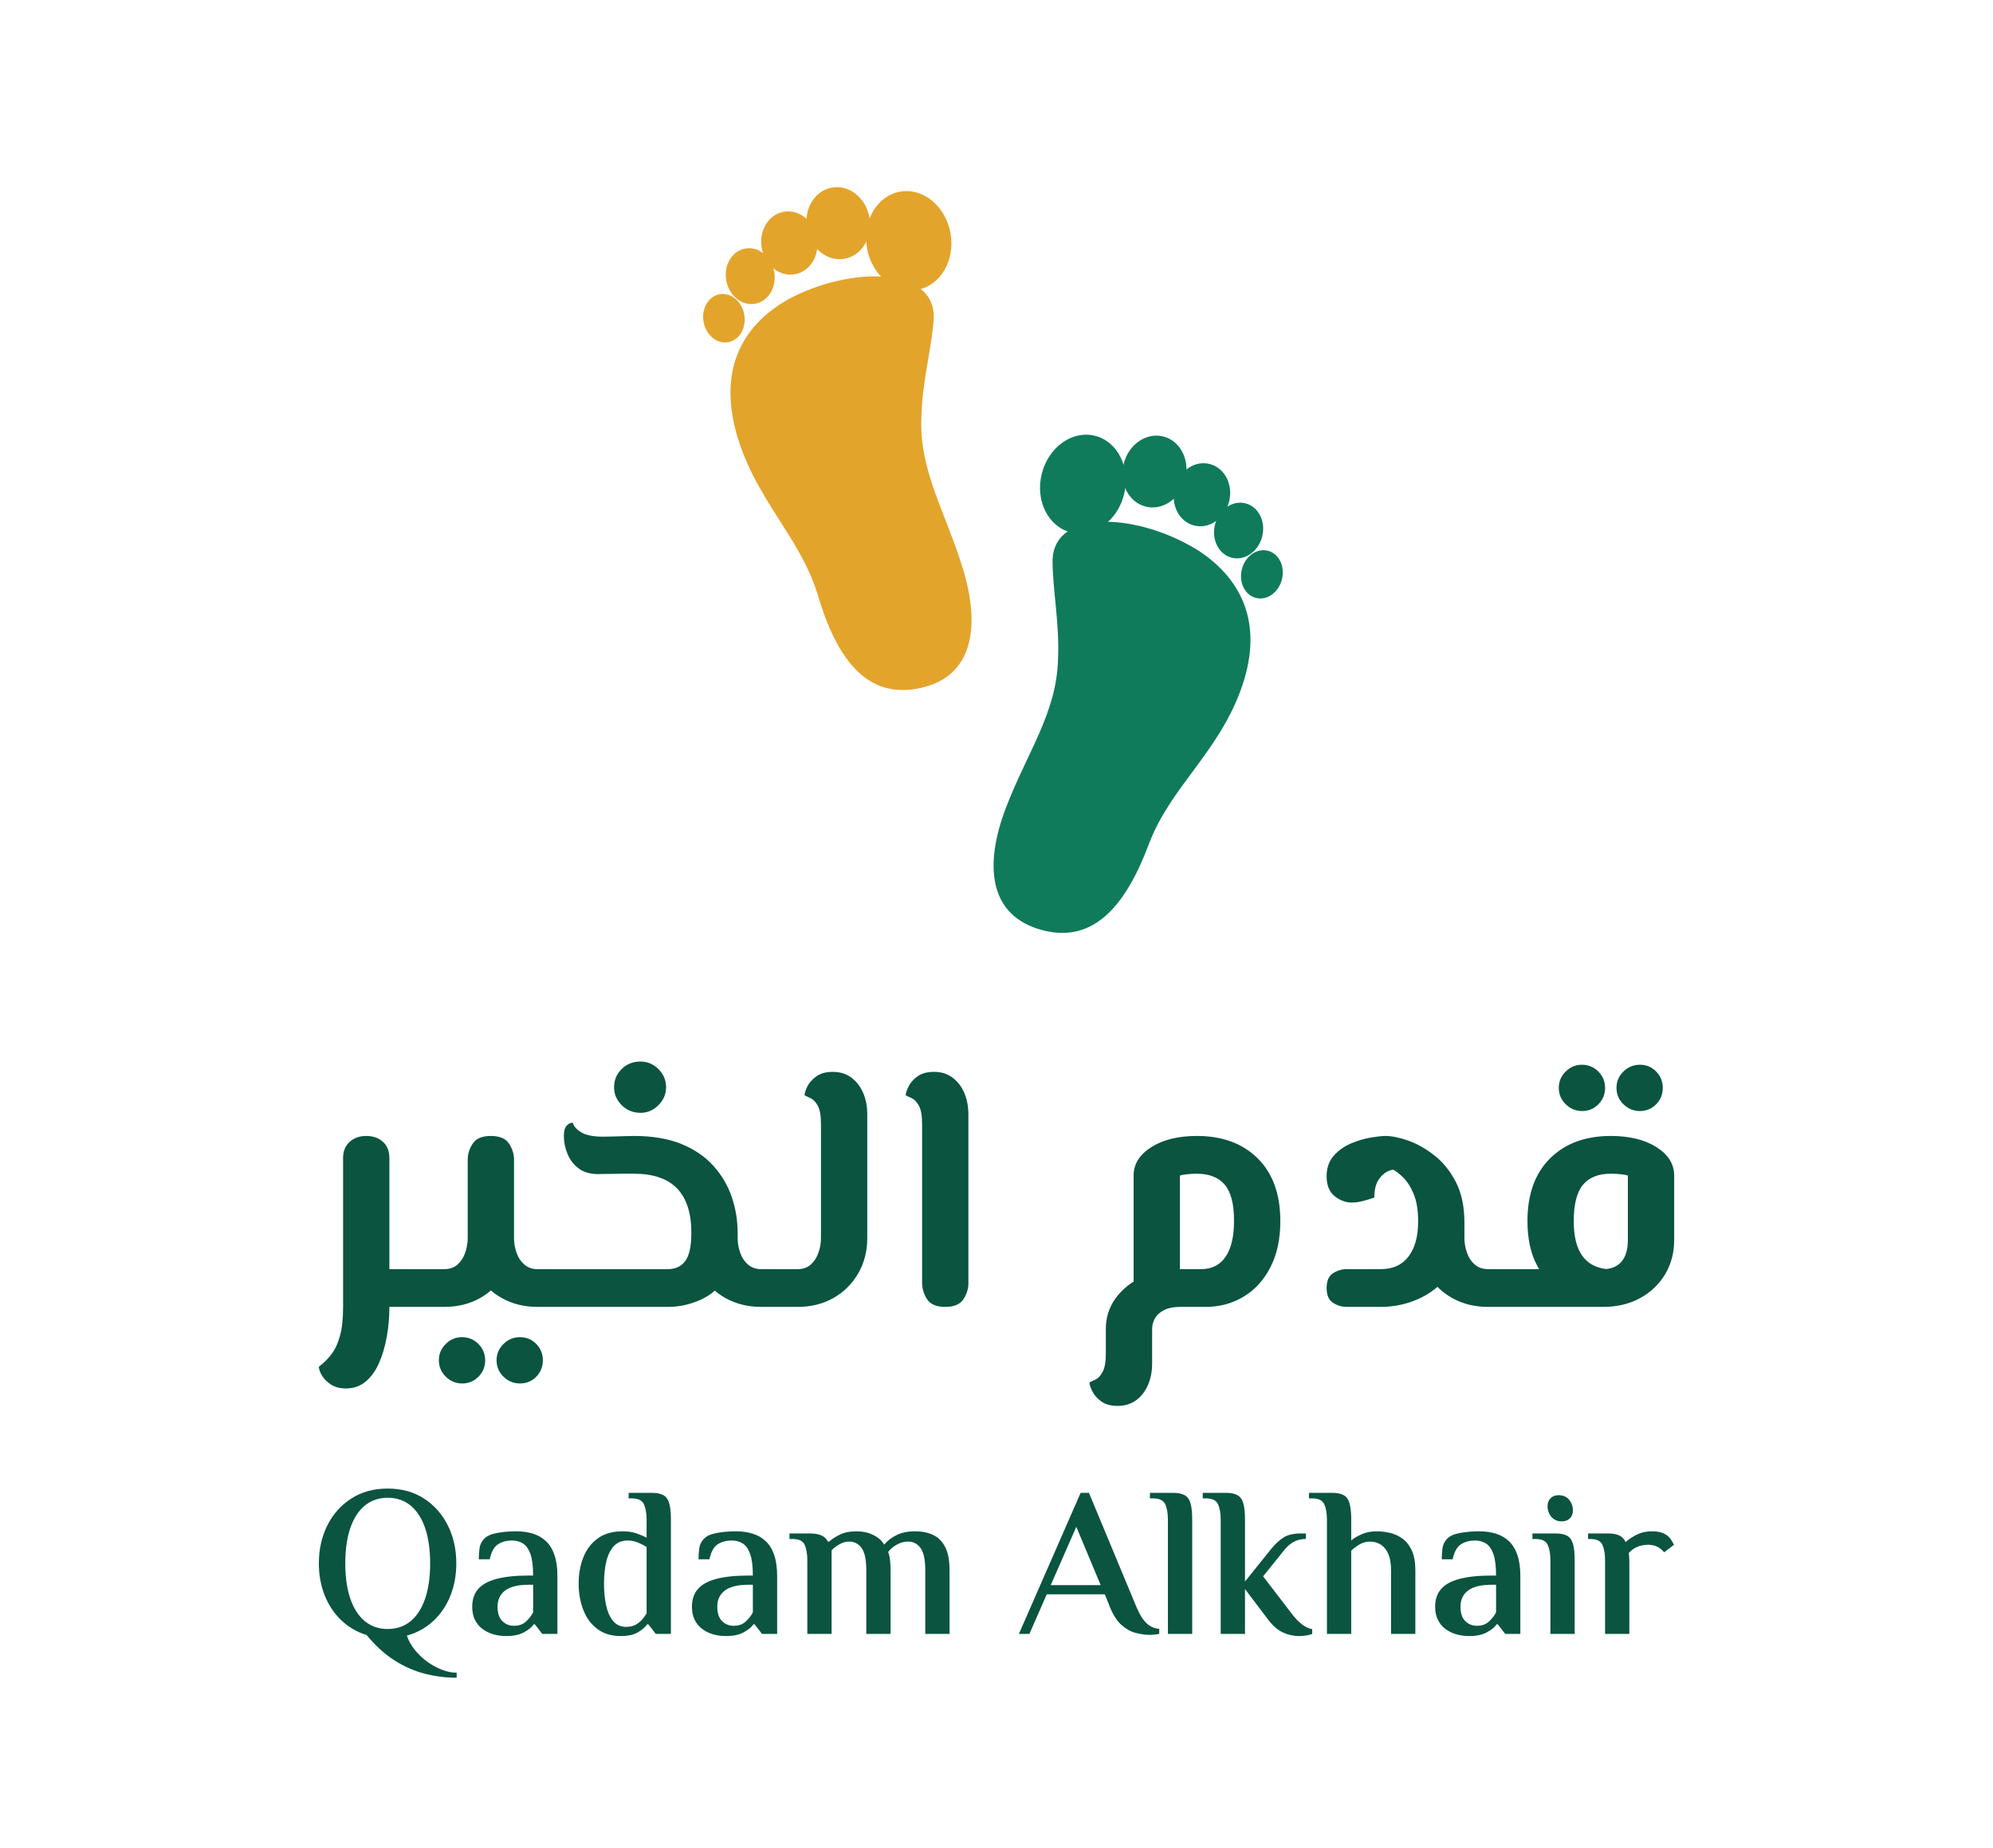
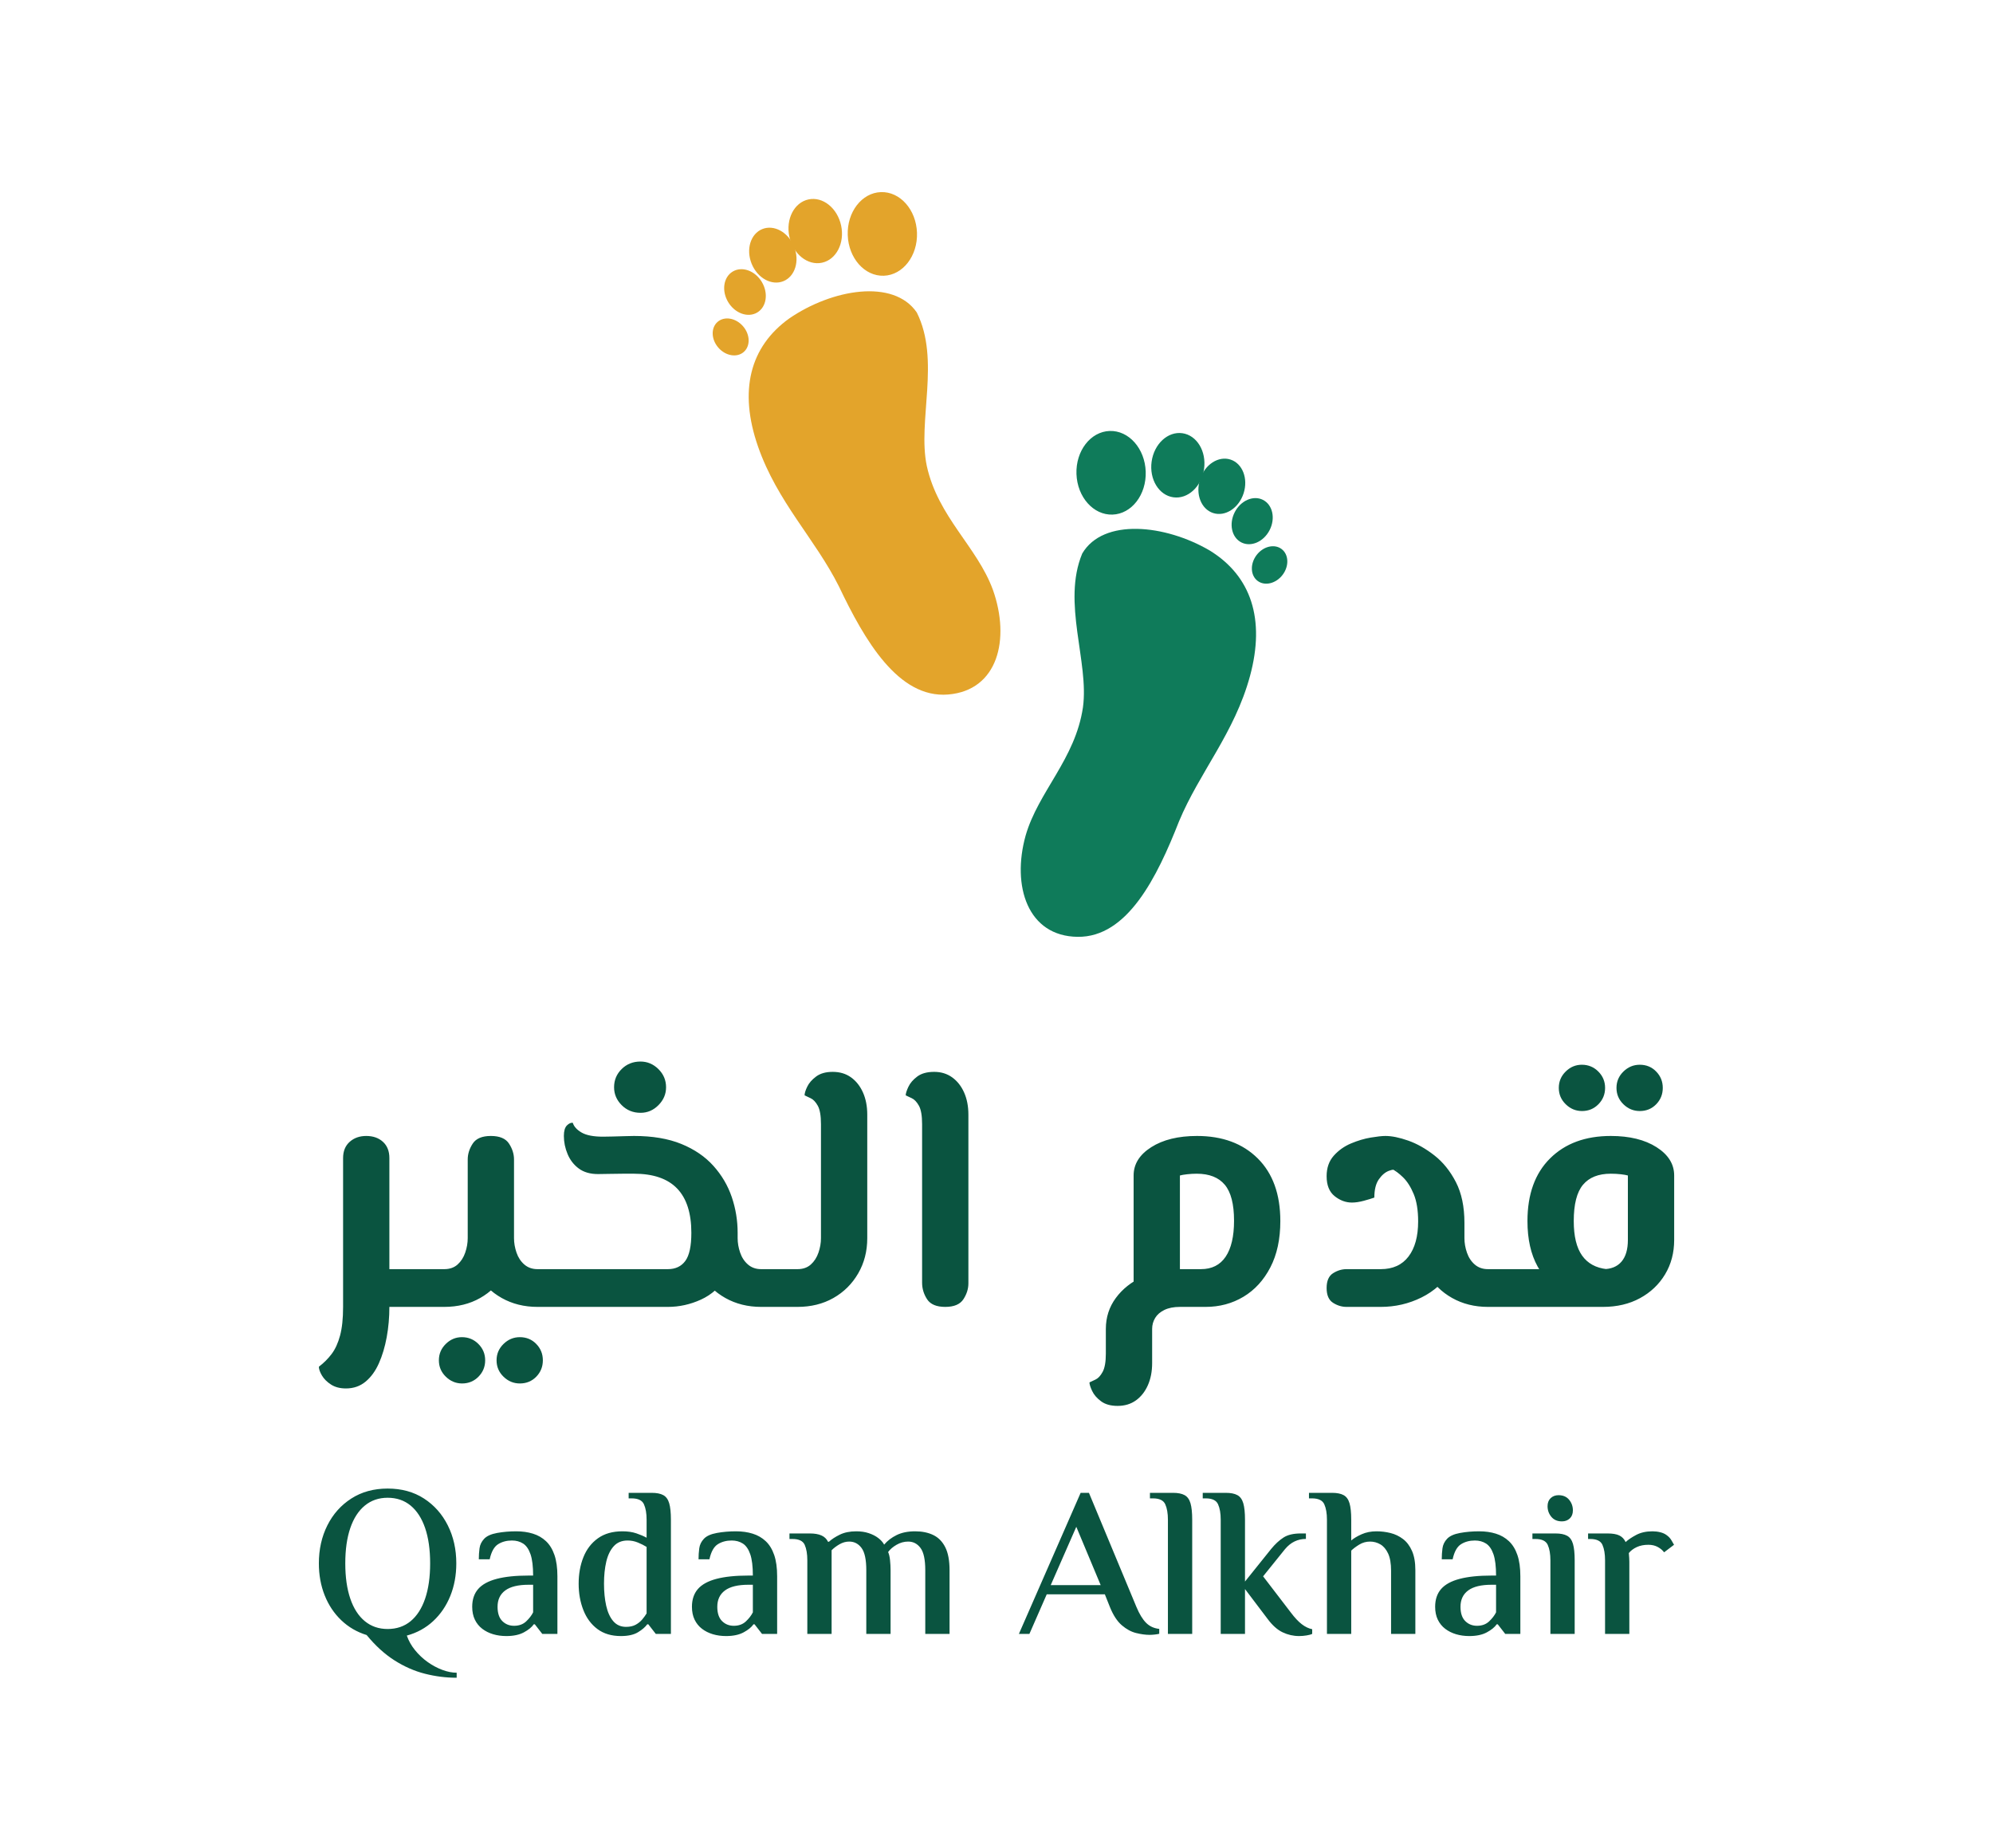
<svg xmlns="http://www.w3.org/2000/svg" viewBox="0 0 520 482" width="520" height="482" role="img">
-   <g transform="translate(137.06 21.82) scale(1.2338)">
-     <g transform="translate(200 0) scale(-1 1)">
-       <g transform="translate(76 128) rotate(-14) scale(0.78) scale(-1 1)">
-         <path d="M-24,-30 C-27,-44 -4,-48 14,-42 C28,-37 36,-26 34,-8 C32,10 22,22 20,38 C18,56 12,68 -2,68 C-18,68 -22,54 -20,38 C-18,22 -13,10 -16,-4 C-18,-14 -22,-22 -24,-30 Z" fill="#0F7B5A" />
-         <ellipse cx="-21" cy="-52" rx="11.5" ry="13.5" fill="#0F7B5A" />
-         <ellipse cx="-3" cy="-60" rx="8.6" ry="9.8" fill="#0F7B5A" />
-         <ellipse cx="11" cy="-57" rx="7.6" ry="8.6" fill="#0F7B5A" />
-         <ellipse cx="23" cy="-50" rx="6.6" ry="7.6" fill="#0F7B5A" />
-         <ellipse cx="32" cy="-40" rx="5.6" ry="6.6" fill="#0F7B5A" />
-       </g>
-       <g transform="translate(128 76) rotate(10) scale(0.78)">
-         <path d="M-24,-30 C-27,-44 -4,-48 14,-42 C28,-37 36,-26 34,-8 C32,10 22,22 20,38 C18,56 12,68 -2,68 C-18,68 -22,54 -20,38 C-18,22 -13,10 -16,-4 C-18,-14 -22,-22 -24,-30 Z" fill="#E3A42B" />
-         <ellipse cx="-21" cy="-52" rx="11.5" ry="13.5" fill="#E3A42B" />
-         <ellipse cx="-3" cy="-60" rx="8.6" ry="9.8" fill="#E3A42B" />
-         <ellipse cx="11" cy="-57" rx="7.6" ry="8.6" fill="#E3A42B" />
-         <ellipse cx="23" cy="-50" rx="6.6" ry="7.6" fill="#E3A42B" />
-         <ellipse cx="32" cy="-40" rx="5.6" ry="6.6" fill="#E3A42B" />
-       </g>
+   <g transform="translate(145.64 32.33) scale(1.1524)">
+     <g transform="translate(128 128) rotate(12) scale(0.74)">
+       <path d="M-21,-38 C-17,-50 2,-52 17,-47 C31,-42 38,-30 37,-12 C36,6 28,20 25,36 C22,54 17,74 2,77 C-13,80 -21,66 -20,50 C-19,36 -10,24 -11,8 C-12,-6 -24,-22 -21,-38 Z" fill="#0F7B5A" />
+       <ellipse cx="-17.5" cy="-64.0" rx="10.6" ry="12.8" transform="rotate(-14 -17.5 -64.0)" fill="#0F7B5A" />
+       <ellipse cx="2.0" cy="-70.5" rx="8.1" ry="9.9" transform="rotate(-4 2.0 -70.5)" fill="#0F7B5A" />
+       <ellipse cx="16.5" cy="-67.0" rx="7.0" ry="8.6" transform="rotate(6 16.5 -67.0)" fill="#0F7B5A" />
+       <ellipse cx="27.8" cy="-58.5" rx="6.0" ry="7.3" transform="rotate(15 27.8 -58.5)" fill="#0F7B5A" />
+       <ellipse cx="35.8" cy="-46.5" rx="5.0" ry="6.1" transform="rotate(25 35.8 -46.5)" fill="#0F7B5A" />
+     </g>
+     <g transform="translate(74 74) rotate(-16) scale(0.74) scale(-1 1)">
+       <path d="M-21,-38 C-17,-50 2,-52 17,-47 C31,-42 38,-30 37,-12 C36,6 28,20 25,36 C22,54 17,74 2,77 C-13,80 -21,66 -20,50 C-19,36 -10,24 -11,8 C-12,-6 -24,-22 -21,-38 Z" fill="#E3A42B" />
+       <ellipse cx="-17.5" cy="-64.0" rx="10.6" ry="12.8" transform="rotate(-14 -17.5 -64.0)" fill="#E3A42B" />
+       <ellipse cx="2.0" cy="-70.5" rx="8.1" ry="9.9" transform="rotate(-4 2.0 -70.5)" fill="#E3A42B" />
+       <ellipse cx="16.5" cy="-67.0" rx="7.0" ry="8.6" transform="rotate(6 16.5 -67.0)" fill="#E3A42B" />
+       <ellipse cx="27.8" cy="-58.5" rx="6.0" ry="7.3" transform="rotate(15 27.8 -58.5)" fill="#E3A42B" />
+       <ellipse cx="35.8" cy="-46.5" rx="5.0" ry="6.1" transform="rotate(25 35.8 -46.5)" fill="#E3A42B" />
    </g>
  </g>
  <g transform="translate(81.34 340.97) scale(0.9291)">
    <path d="M21.80 0.00V-10.60H32.10V0.00Z M9.60 22.90Q7.10 22.90 5.40 21.80Q3.70 20.70 2.85 19.25Q2.00 17.80 2.00 16.80Q4.10 15.20 5.60 13.20Q7.10 11.20 7.95 8.05Q8.80 4.90 8.80 0.00V-41.80Q8.80 -44.70 10.65 -46.35Q12.50 -48.00 15.30 -48.00Q18.20 -48.00 20.00 -46.35Q21.80 -44.70 21.80 -41.80V0.00Q21.80 4.40 21.05 8.50Q20.30 12.60 18.85 15.85Q17.40 19.10 15.10 21.00Q12.80 22.90 9.60 22.90Z M32.10 0.00V-10.60Q33.20 -10.60 33.65 -9.15Q34.10 -7.70 34.10 -5.30Q34.10 -2.90 33.65 -1.45Q33.20 0.00 32.10 0.00Z M32.10 0.00V-10.60H37.20Q39.50 -10.60 40.95 -11.90Q42.40 -13.20 43.10 -15.25Q43.80 -17.30 43.80 -19.30V-41.40Q43.80 -43.70 45.20 -45.85Q46.60 -48.00 50.30 -48.00Q54.00 -48.00 55.40 -45.85Q56.80 -43.70 56.80 -41.40V-19.30Q56.80 -13.80 54.25 -9.40Q51.70 -5.00 47.30 -2.50Q42.90 0.00 37.20 0.00Z M63.40 0.00Q57.80 0.00 53.35 -2.50Q48.90 -5.00 46.35 -9.40Q43.80 -13.80 43.80 -19.30H56.80Q56.80 -17.30 57.50 -15.25Q58.20 -13.20 59.70 -11.90Q61.20 -10.60 63.40 -10.60H68.50V0.00Z M68.50 0.00V-10.60Q69.60 -10.60 70.05 -9.15Q70.50 -7.70 70.50 -5.30Q70.50 -2.90 70.05 -1.45Q69.60 0.00 68.50 0.00Z M32.10 0.00Q31.10 0.00 30.60 -1.45Q30.10 -2.90 30.10 -5.30Q30.10 -7.70 30.60 -9.15Q31.10 -10.60 32.10 -10.60Z M58.44 21.50Q55.80 21.50 53.85 19.60Q51.90 17.70 51.90 15.00Q51.90 12.31 53.85 10.41Q55.80 8.50 58.44 8.50Q61.20 8.50 63.05 10.41Q64.90 12.31 64.90 15.00Q64.90 17.70 63.05 19.60Q61.20 21.50 58.44 21.50Z M42.22 21.50Q39.60 21.50 37.65 19.60Q35.70 17.70 35.70 15.00Q35.70 12.31 37.63 10.41Q39.56 8.50 42.17 8.50Q44.90 8.50 46.80 10.41Q48.70 12.31 48.70 15.00Q48.70 17.70 46.82 19.60Q44.95 21.50 42.22 21.50Z M126.20 0.00Q120.60 0.00 116.15 -2.50Q111.70 -5.00 109.15 -9.40Q106.60 -13.80 106.60 -19.30V-20.90H119.60V-19.30Q119.60 -17.30 120.30 -15.25Q121.00 -13.20 122.50 -11.90Q124.00 -10.60 126.20 -10.60H131.30V0.00Z M68.50 0.00V-10.60H100.00Q103.20 -10.60 104.90 -12.90Q106.60 -15.20 106.60 -20.80Q106.60 -29.10 102.60 -33.25Q98.60 -37.40 90.50 -37.40Q89.30 -37.40 87.40 -37.40Q85.50 -37.40 83.60 -37.35Q81.70 -37.30 80.40 -37.30Q77.10 -37.30 75.00 -38.85Q72.90 -40.40 71.85 -42.90Q70.80 -45.40 70.80 -48.00Q70.80 -50.10 71.65 -50.95Q72.50 -51.80 73.30 -51.70Q73.80 -50.10 75.80 -48.95Q77.80 -47.80 81.80 -47.80Q82.80 -47.80 84.60 -47.85Q86.40 -47.90 88.15 -47.95Q89.90 -48.00 90.50 -48.00Q98.30 -48.00 103.80 -45.75Q109.30 -43.50 112.80 -39.60Q116.30 -35.70 117.95 -30.85Q119.60 -26.00 119.60 -20.80Q119.60 -13.30 116.70 -8.70Q113.80 -4.10 109.30 -2.05Q104.80 0.00 100.00 0.00Z M68.50 0.00Q67.50 0.00 67.00 -1.45Q66.50 -2.90 66.50 -5.30Q66.50 -7.70 67.00 -9.15Q67.50 -10.60 68.50 -10.60Z M131.30 0.00V-10.60Q132.40 -10.60 132.85 -9.15Q133.30 -7.70 133.30 -5.30Q133.30 -2.90 132.85 -1.45Q132.40 0.00 131.30 0.00Z M92.34 -54.50Q89.20 -54.50 87.05 -56.64Q84.90 -58.78 84.90 -61.68Q84.90 -64.70 87.04 -66.80Q89.17 -68.90 92.31 -68.90Q95.20 -68.90 97.35 -66.78Q99.50 -64.66 99.50 -61.67Q99.50 -58.80 97.36 -56.65Q95.23 -54.50 92.34 -54.50Z M131.30 0.00V-10.60H136.40Q138.70 -10.60 140.15 -11.90Q141.60 -13.20 142.30 -15.25Q143.00 -17.30 143.00 -19.30V-51.30Q143.00 -54.90 142.10 -56.50Q141.20 -58.10 140.10 -58.60Q139.00 -59.10 138.40 -59.40Q138.40 -60.30 139.15 -61.85Q139.90 -63.40 141.65 -64.70Q143.40 -66.00 146.30 -66.00Q149.30 -66.00 151.45 -64.45Q153.60 -62.90 154.80 -60.20Q156.00 -57.50 156.00 -54.00V-19.30Q156.00 -13.80 153.45 -9.40Q150.90 -5.00 146.50 -2.50Q142.10 0.00 136.40 0.00Z M131.30 0.00Q130.30 0.00 129.80 -1.45Q129.30 -2.90 129.30 -5.30Q129.30 -7.70 129.80 -9.15Q130.30 -10.60 131.30 -10.60Z M177.90 0.00Q174.20 0.00 172.80 -2.15Q171.40 -4.30 171.40 -6.80V-51.30Q171.40 -54.90 170.50 -56.50Q169.60 -58.10 168.50 -58.60Q167.40 -59.10 166.80 -59.40Q166.80 -60.20 167.55 -61.80Q168.30 -63.40 170.05 -64.70Q171.80 -66.00 174.80 -66.00Q177.70 -66.00 179.85 -64.45Q182.00 -62.90 183.20 -60.20Q184.40 -57.50 184.40 -54.00V-6.60Q184.40 -4.30 183.00 -2.15Q181.60 0.00 177.90 0.00Z M226.30 27.80Q223.40 27.80 221.65 26.50Q219.90 25.20 219.15 23.60Q218.40 22.00 218.40 21.20Q219.00 20.90 220.10 20.40Q221.20 19.90 222.10 18.25Q223.00 16.60 223.00 13.10V6.20Q223.00 1.30 225.80 -2.50Q228.60 -6.30 233.30 -8.45Q238.00 -10.60 243.80 -10.60H249.70Q254.30 -10.60 256.65 -14.10Q259.00 -17.60 259.00 -24.20Q259.00 -31.20 256.40 -34.30Q253.80 -37.40 248.50 -37.40Q247.20 -37.40 245.85 -37.25Q244.50 -37.10 243.80 -36.90V0.00H230.80V-36.90Q230.80 -41.70 235.75 -44.85Q240.70 -48.00 248.60 -48.00Q259.30 -48.00 265.65 -41.70Q272.00 -35.40 272.00 -24.10Q272.00 -16.50 269.20 -11.10Q266.40 -5.70 261.65 -2.85Q256.90 0.00 251.00 0.00H243.80Q241.20 0.00 239.45 0.85Q237.70 1.70 236.85 3.10Q236.00 4.50 236.00 6.20V15.80Q236.00 19.30 234.80 22.00Q233.60 24.70 231.45 26.25Q229.30 27.80 226.30 27.80Z M330.30 0.00Q324.70 0.00 320.25 -2.50Q315.80 -5.00 313.25 -9.40Q310.70 -13.80 310.70 -19.30V-23.70H323.70V-19.30Q323.70 -17.30 324.40 -15.25Q325.10 -13.20 326.60 -11.90Q328.10 -10.60 330.30 -10.60H335.40V0.00Z M290.60 0.00Q288.60 0.00 286.80 -1.15Q285.00 -2.30 285.00 -5.30Q285.00 -8.30 286.80 -9.45Q288.60 -10.60 290.60 -10.60H300.20Q305.30 -10.60 308.00 -14.15Q310.70 -17.70 310.70 -24.00Q310.70 -28.70 309.45 -31.70Q308.20 -34.70 306.45 -36.40Q304.70 -38.10 303.20 -38.80L305.00 -38.40Q304.00 -38.80 302.45 -38.20Q300.90 -37.60 299.65 -35.80Q298.40 -34.00 298.40 -30.70Q297.30 -30.30 295.45 -29.80Q293.60 -29.30 292.10 -29.30Q289.50 -29.30 287.25 -31.10Q285.00 -32.90 285.00 -36.70Q285.00 -40.20 287.00 -42.45Q289.00 -44.70 291.85 -45.90Q294.70 -47.10 297.40 -47.55Q300.10 -48.00 301.50 -48.00Q304.20 -48.00 307.90 -46.70Q311.60 -45.40 315.25 -42.55Q318.90 -39.70 321.30 -35.05Q323.70 -30.40 323.70 -23.60Q323.70 -15.80 320.35 -10.55Q317.00 -5.30 311.65 -2.65Q306.30 0.00 300.20 0.00Z M335.40 0.00V-10.60Q336.50 -10.60 336.95 -9.15Q337.40 -7.70 337.40 -5.30Q337.40 -2.90 336.95 -1.45Q336.50 0.00 335.40 0.00Z M335.40 0.00V-10.60H362.60Q366.00 -10.60 367.80 -12.70Q369.60 -14.80 369.60 -18.80V-36.90Q368.90 -37.10 367.60 -37.25Q366.30 -37.40 364.80 -37.40Q359.60 -37.40 357.00 -34.30Q354.40 -31.20 354.40 -24.10Q354.40 -17.70 356.75 -14.40Q359.10 -11.10 363.70 -10.60L362.40 -0.10Q356.60 -0.70 351.85 -3.45Q347.10 -6.20 344.25 -11.35Q341.40 -16.50 341.40 -24.10Q341.40 -35.40 347.75 -41.70Q354.10 -48.00 364.80 -48.00Q372.70 -48.00 377.65 -44.85Q382.60 -41.70 382.60 -36.90V-18.80Q382.60 -13.40 380.05 -9.15Q377.50 -4.90 373.00 -2.45Q368.50 0.00 362.60 0.00Z M335.40 0.00Q334.40 0.00 333.90 -1.45Q333.40 -2.90 333.40 -5.30Q333.40 -7.70 333.90 -9.15Q334.40 -10.60 335.40 -10.60Z M372.94 -55.00Q370.30 -55.00 368.35 -56.90Q366.40 -58.80 366.40 -61.50Q366.40 -64.19 368.35 -66.09Q370.30 -68.00 372.94 -68.00Q375.70 -68.00 377.55 -66.09Q379.40 -64.19 379.40 -61.50Q379.40 -58.80 377.55 -56.90Q375.70 -55.00 372.94 -55.00Z M356.72 -55.00Q354.10 -55.00 352.15 -56.90Q350.20 -58.80 350.20 -61.50Q350.20 -64.19 352.13 -66.09Q354.06 -68.00 356.67 -68.00Q359.40 -68.00 361.30 -66.09Q363.20 -64.19 363.20 -61.50Q363.20 -58.80 361.32 -56.90Q359.45 -55.00 356.72 -55.00Z" fill="#0A5440" />
  </g>
  <g transform="translate(80.87 426.29) scale(0.5577)">
    <path d="M68.64 20.50Q61.17 20.50 53.80 18.63Q46.44 16.76 39.55 12.38Q32.66 8.00 26.52 0.52Q19.66 -1.60 14.63 -6.42Q9.59 -11.24 6.88 -18.07Q4.17 -24.90 4.17 -33.00Q4.17 -42.86 8.15 -50.78Q12.12 -58.70 19.37 -63.35Q26.61 -68.00 36.35 -68.00Q46.14 -68.00 53.33 -63.35Q60.52 -58.70 64.49 -50.78Q68.47 -42.86 68.47 -33.00Q68.47 -24.70 65.66 -17.76Q62.85 -10.82 57.66 -6.00Q52.48 -1.18 45.32 0.78Q46.58 4.42 49.17 7.61Q51.76 10.80 55.07 13.15Q58.38 15.50 61.94 16.83Q65.50 18.15 68.64 18.15Z M36.35 -2.30Q42.65 -2.30 47.09 -5.95Q51.52 -9.60 53.88 -16.49Q56.23 -23.38 56.23 -33.00Q56.23 -42.68 53.88 -49.54Q51.52 -56.40 47.09 -60.05Q42.65 -63.70 36.35 -63.70Q30.14 -63.70 25.69 -60.05Q21.23 -56.40 18.88 -49.54Q16.53 -42.68 16.53 -33.00Q16.53 -23.38 18.88 -16.49Q21.23 -9.60 25.69 -5.95Q30.14 -2.30 36.35 -2.30Z M91.89 1.00Q88.55 1.00 85.68 0.14Q82.82 -0.71 80.61 -2.40Q78.40 -4.09 77.15 -6.67Q75.91 -9.25 75.91 -12.70Q75.91 -17.79 78.69 -21.00Q81.48 -24.20 87.36 -25.75Q93.23 -27.30 102.30 -27.30H104.41Q104.41 -33.70 103.19 -37.27Q101.96 -40.83 99.73 -42.27Q97.50 -43.70 94.50 -43.70Q90.77 -43.70 88.01 -41.96Q85.25 -40.22 84.09 -34.91H79.00Q79.00 -37.51 79.33 -40.03Q79.66 -42.54 81.50 -44.50Q83.34 -46.46 87.55 -47.23Q91.76 -48.00 96.50 -48.00Q100.79 -48.00 104.32 -46.90Q107.85 -45.81 110.42 -43.39Q112.99 -40.98 114.38 -36.95Q115.77 -32.91 115.77 -27.00V0.00H108.70L105.20 -4.50H104.70Q103.32 -2.48 100.10 -0.74Q96.88 1.00 91.89 1.00Z M95.50 -3.80Q98.96 -3.80 101.14 -5.85Q103.32 -7.91 104.41 -10.09V-23.00H102.30Q94.97 -23.00 91.37 -20.34Q87.77 -17.68 87.77 -12.70Q87.77 -8.22 89.99 -6.01Q92.21 -3.80 95.50 -3.80Z M145.48 1.00Q138.89 1.00 134.51 -2.27Q130.12 -5.54 127.92 -11.14Q125.71 -16.74 125.71 -23.50Q125.71 -30.36 127.94 -35.91Q130.16 -41.46 134.72 -44.73Q139.27 -48.00 146.19 -48.00Q149.91 -48.00 152.71 -47.05Q155.50 -46.10 157.50 -45.00V-53.41Q157.50 -57.91 156.25 -60.66Q155.00 -63.41 150.50 -63.41H149.10V-66.00H159.87Q163.37 -66.00 165.32 -64.92Q167.27 -63.85 168.07 -61.13Q168.87 -58.41 168.87 -53.41V0.00H161.80L158.30 -4.50H157.80Q156.38 -2.54 153.45 -0.77Q150.52 1.00 145.48 1.00Z M147.89 -3.30Q150.58 -3.30 152.42 -4.31Q154.26 -5.33 155.48 -6.80Q156.70 -8.27 157.50 -9.59V-40.70Q155.74 -41.80 153.43 -42.75Q151.13 -43.70 148.60 -43.70Q144.57 -43.70 142.14 -41.04Q139.72 -38.38 138.64 -33.84Q137.57 -29.30 137.57 -23.50Q137.57 -17.80 138.59 -13.21Q139.62 -8.62 141.90 -5.96Q144.19 -3.30 147.89 -3.30Z M194.69 1.00Q191.35 1.00 188.48 0.14Q185.62 -0.71 183.41 -2.40Q181.20 -4.09 179.95 -6.67Q178.71 -9.25 178.71 -12.70Q178.71 -17.79 181.49 -21.00Q184.28 -24.20 190.16 -25.75Q196.03 -27.30 205.10 -27.30H207.21Q207.21 -33.70 205.99 -37.27Q204.76 -40.83 202.53 -42.27Q200.30 -43.70 197.30 -43.70Q193.57 -43.70 190.81 -41.96Q188.05 -40.22 186.89 -34.91H181.80Q181.80 -37.51 182.13 -40.03Q182.46 -42.54 184.30 -44.50Q186.14 -46.46 190.35 -47.23Q194.56 -48.00 199.30 -48.00Q203.59 -48.00 207.12 -46.90Q210.65 -45.81 213.22 -43.39Q215.79 -40.98 217.18 -36.95Q218.57 -32.91 218.57 -27.00V0.00H211.50L208.00 -4.50H207.50Q206.12 -2.48 202.90 -0.74Q199.68 1.00 194.69 1.00Z M198.30 -3.80Q201.76 -3.80 203.94 -5.85Q206.12 -7.91 207.21 -10.09V-23.00H205.10Q197.77 -23.00 194.17 -20.34Q190.57 -17.68 190.57 -12.70Q190.57 -8.22 192.79 -6.01Q195.01 -3.80 198.30 -3.80Z M232.69 0.00V-34.41Q232.69 -38.91 231.47 -41.66Q230.25 -44.41 225.75 -44.41H224.34V-47.00H233.87Q237.20 -47.00 239.29 -46.07Q241.39 -45.14 242.37 -43.12H242.81Q244.65 -44.84 247.86 -46.42Q251.07 -48.00 255.57 -48.00Q258.88 -48.00 261.45 -47.13Q264.03 -46.27 265.88 -44.86Q267.73 -43.45 268.63 -41.77Q270.88 -44.46 274.45 -46.23Q278.02 -48.00 283.16 -48.00Q288.02 -48.00 291.62 -46.26Q295.21 -44.53 297.22 -40.56Q299.23 -36.59 299.23 -29.76V0.00H287.87V-29.82Q287.87 -37.20 285.65 -40.20Q283.43 -43.20 279.87 -43.20Q277.03 -43.20 274.43 -41.70Q271.83 -40.19 270.49 -38.30Q271.12 -36.96 271.38 -34.56Q271.64 -32.15 271.64 -29.76V0.00H260.28V-29.82Q260.28 -37.20 258.06 -40.20Q255.84 -43.20 252.28 -43.20Q249.93 -43.20 247.73 -41.93Q245.53 -40.65 244.05 -39.14V0.00Z M392.85 0.44Q390.00 0.44 386.54 -0.41Q383.07 -1.26 379.83 -4.04Q376.58 -6.82 374.26 -12.56L371.88 -18.53H344.70L336.59 0.00H331.67L360.56 -66.00H364.44L386.68 -12.56Q388.73 -7.67 391.16 -5.21Q393.60 -2.75 397.33 -2.35V-0.06Q396.53 0.14 395.24 0.29Q393.95 0.44 392.85 0.44Z M346.56 -22.82H369.94L358.53 -50.11Z M401.39 0.00V-53.41Q401.39 -57.91 400.14 -60.66Q398.89 -63.41 394.39 -63.41H392.98V-66.00H403.75Q407.25 -66.00 409.20 -64.92Q411.15 -63.85 411.95 -61.13Q412.75 -58.41 412.75 -53.41V0.00Z M462.77 1.00Q458.74 1.00 455.06 -0.75Q451.38 -2.50 448.04 -7.00L437.45 -20.99V0.00H426.09V-53.41Q426.09 -57.91 424.84 -60.66Q423.59 -63.41 419.09 -63.41H417.68V-66.00H428.45Q431.95 -66.00 433.90 -64.92Q435.85 -63.85 436.65 -61.13Q437.45 -58.41 437.45 -53.41V-24.50L449.72 -39.79Q452.49 -43.16 455.45 -45.08Q458.41 -47.00 463.54 -47.00H465.95V-44.44Q463.12 -44.44 460.68 -43.28Q458.23 -42.12 456.16 -39.65L445.92 -26.94L458.90 -10.00Q461.62 -6.38 464.02 -4.54Q466.42 -2.70 468.89 -2.20V0.00Q468.09 0.40 466.30 0.70Q464.51 1.00 462.77 1.00Z M475.79 0.00V-53.41Q475.79 -57.91 474.54 -60.66Q473.29 -63.41 468.79 -63.41H467.38V-66.00H478.15Q481.65 -66.00 483.60 -64.92Q485.55 -63.85 486.35 -61.13Q487.15 -58.41 487.15 -53.41V-43.71Q488.93 -45.25 492.03 -46.63Q495.12 -48.00 498.97 -48.00Q502.29 -48.00 505.52 -47.20Q508.74 -46.40 511.38 -44.39Q514.02 -42.38 515.58 -38.83Q517.15 -35.28 517.15 -29.82V0.00H505.79V-29.53Q505.79 -34.65 504.40 -37.63Q503.00 -40.60 500.77 -41.90Q498.54 -43.20 495.97 -43.20Q493.21 -43.20 490.89 -41.78Q488.58 -40.36 487.15 -38.97V0.00Z M542.39 1.00Q539.05 1.00 536.18 0.14Q533.32 -0.71 531.11 -2.40Q528.90 -4.09 527.65 -6.67Q526.41 -9.25 526.41 -12.70Q526.41 -17.79 529.19 -21.00Q531.98 -24.20 537.86 -25.75Q543.73 -27.30 552.80 -27.30H554.91Q554.91 -33.70 553.69 -37.27Q552.46 -40.83 550.23 -42.27Q548.00 -43.70 545.00 -43.70Q541.27 -43.70 538.51 -41.96Q535.75 -40.22 534.59 -34.91H529.50Q529.50 -37.51 529.83 -40.03Q530.16 -42.54 532.00 -44.50Q533.84 -46.46 538.05 -47.23Q542.26 -48.00 547.00 -48.00Q551.29 -48.00 554.82 -46.90Q558.35 -45.81 560.92 -43.39Q563.49 -40.98 564.88 -36.95Q566.27 -32.91 566.27 -27.00V0.00H559.20L555.70 -4.50H555.20Q553.82 -2.48 550.60 -0.74Q547.38 1.00 542.39 1.00Z M546.00 -3.80Q549.46 -3.80 551.64 -5.85Q553.82 -7.91 554.91 -10.09V-23.00H552.80Q545.47 -23.00 541.87 -20.34Q538.27 -17.68 538.27 -12.70Q538.27 -8.22 540.49 -6.01Q542.71 -3.80 546.00 -3.80Z M580.33 0.00V-34.41Q580.33 -38.91 579.08 -41.66Q577.83 -44.41 573.33 -44.41H571.92V-47.00H582.69Q586.19 -47.00 588.14 -45.92Q590.09 -44.85 590.89 -42.13Q591.69 -39.41 591.69 -34.41V0.00Z M585.72 -52.65Q582.54 -52.65 580.77 -54.78Q579.00 -56.92 579.00 -59.75Q579.00 -62.15 580.46 -63.53Q581.91 -64.90 584.13 -64.90Q587.32 -64.90 589.08 -62.77Q590.85 -60.63 590.85 -57.80Q590.85 -55.40 589.40 -54.02Q587.94 -52.65 585.72 -52.65Z M605.90 0.00V-34.41Q605.90 -38.91 604.68 -41.66Q603.46 -44.41 598.96 -44.41H597.96V-47.00H607.08Q610.64 -47.00 612.59 -46.05Q614.54 -45.10 615.52 -42.97Q617.28 -44.61 620.47 -46.31Q623.66 -48.00 628.08 -48.00Q629.99 -48.00 631.75 -47.56Q633.51 -47.12 634.73 -46.20Q636.18 -45.17 637.01 -43.71Q637.84 -42.26 638.17 -41.70L633.52 -38.17Q632.54 -39.56 630.63 -40.63Q628.71 -41.70 626.17 -41.70Q623.05 -41.70 620.73 -40.62Q618.41 -39.54 617.02 -37.83Q617.14 -36.56 617.20 -35.52Q617.26 -34.48 617.26 -33.76V0.00Z" fill="#0A5440" />
  </g>
</svg>
